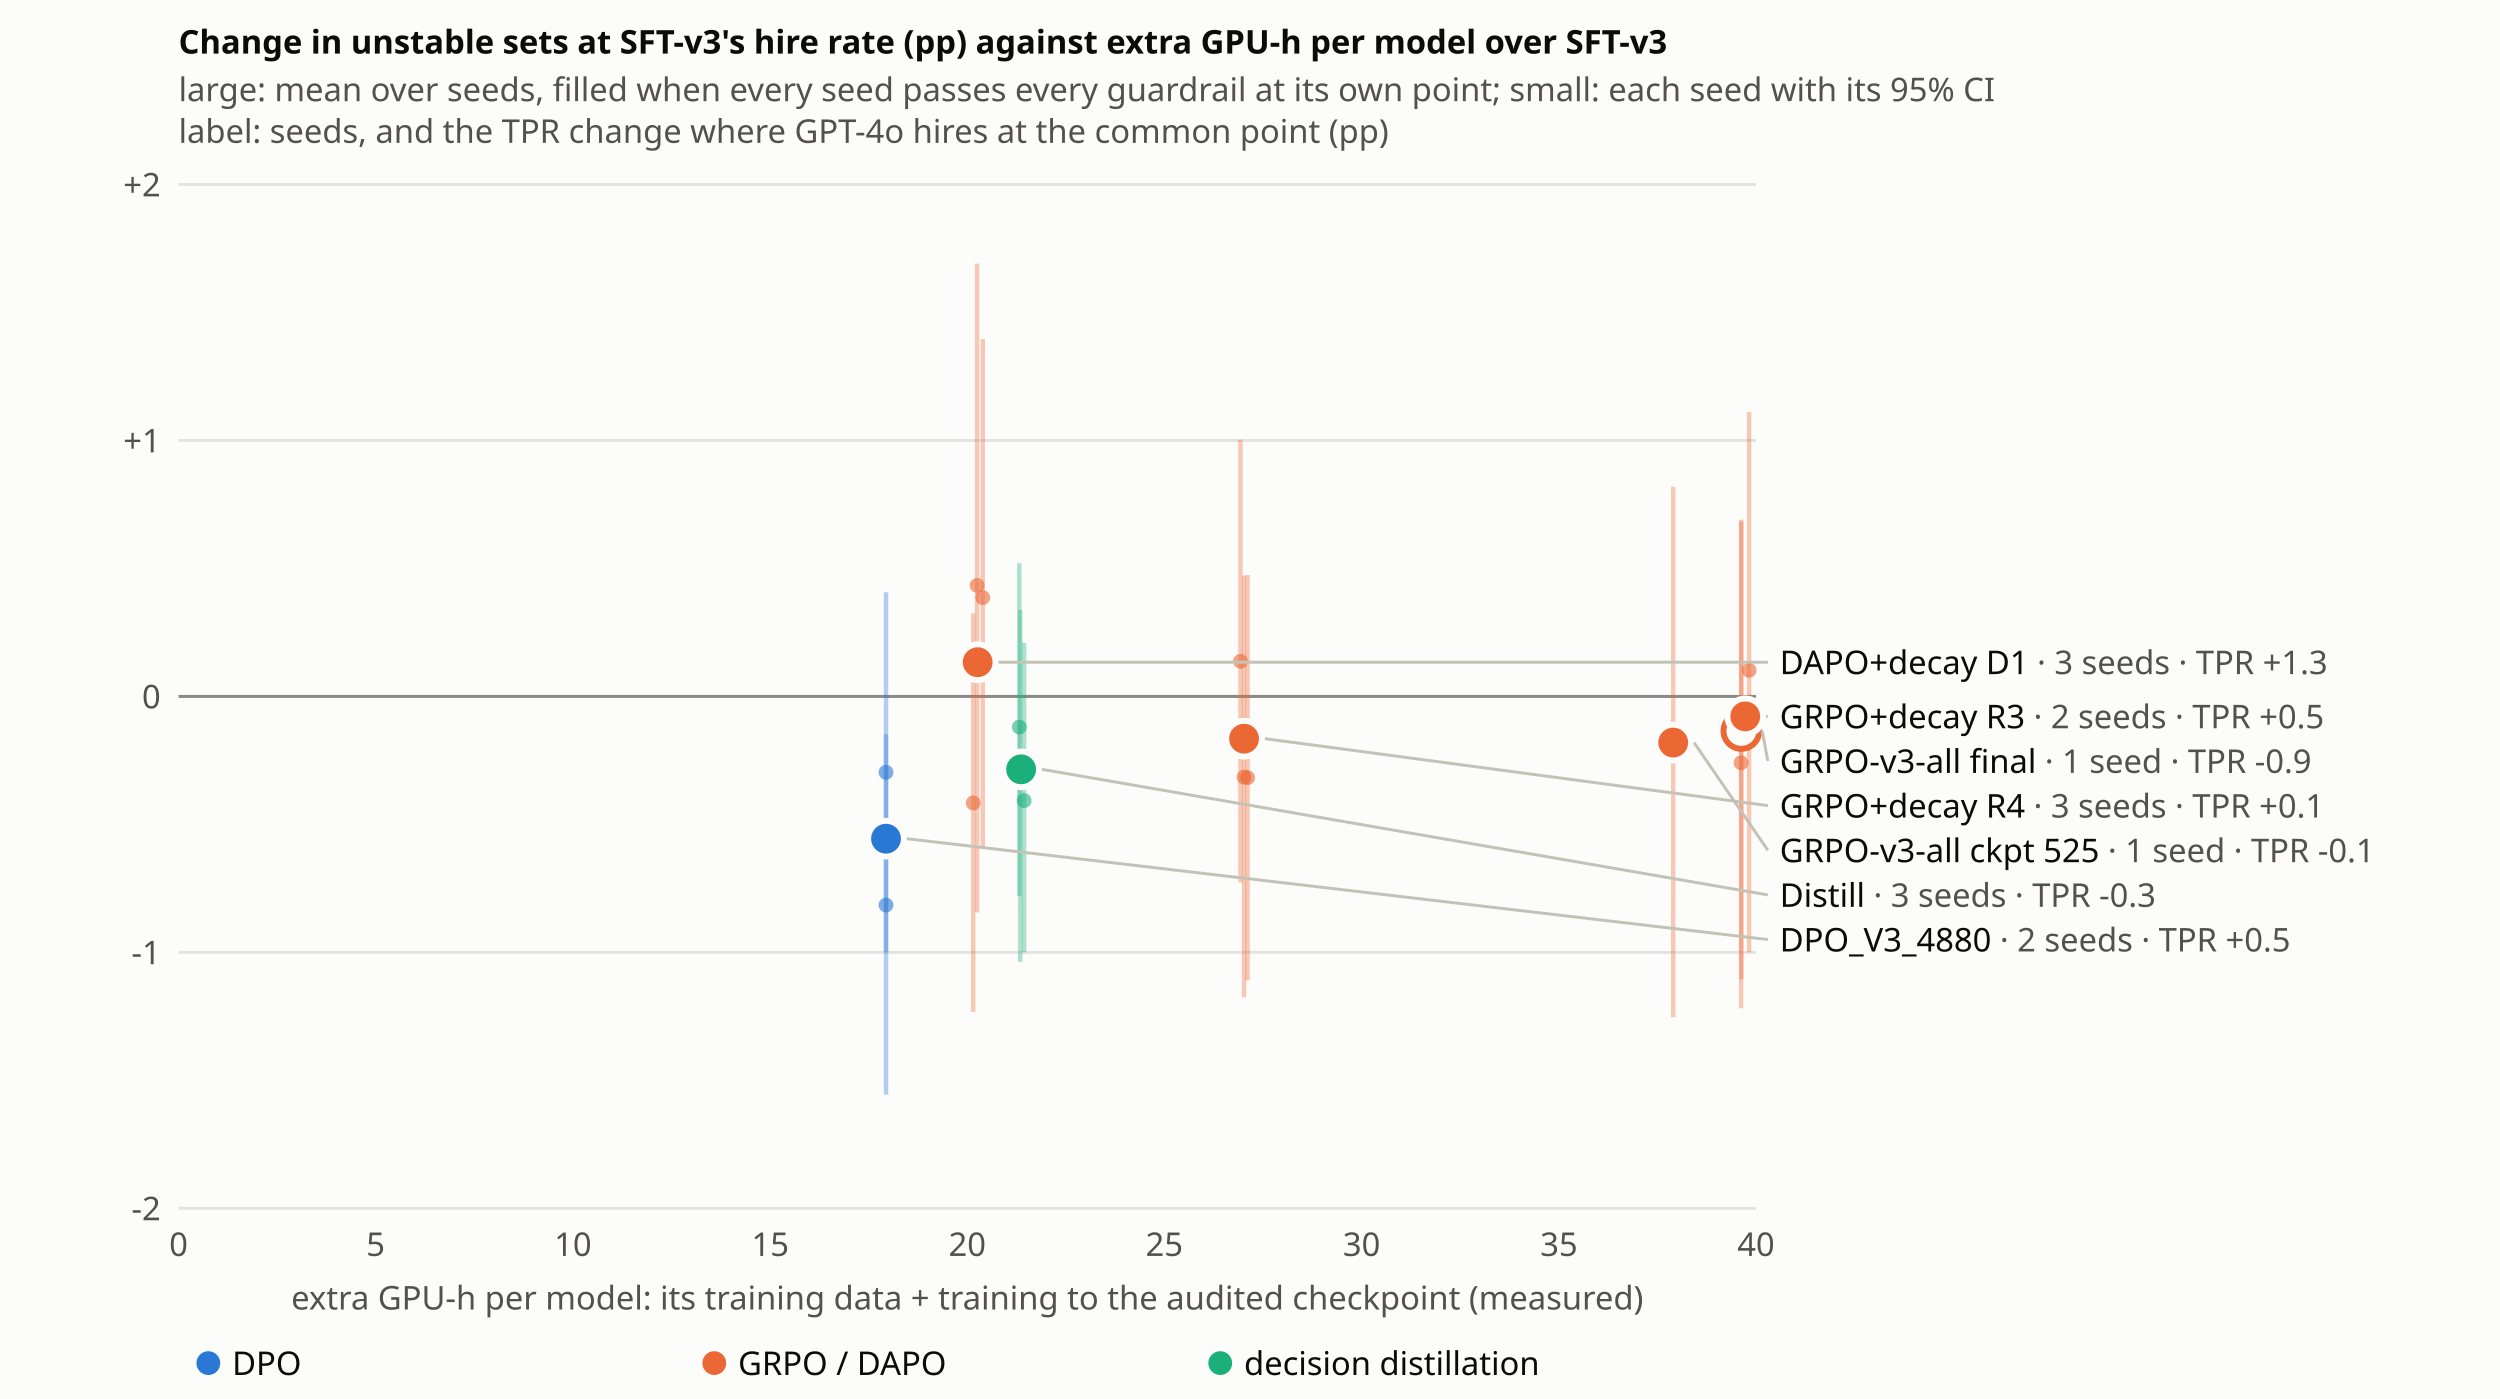
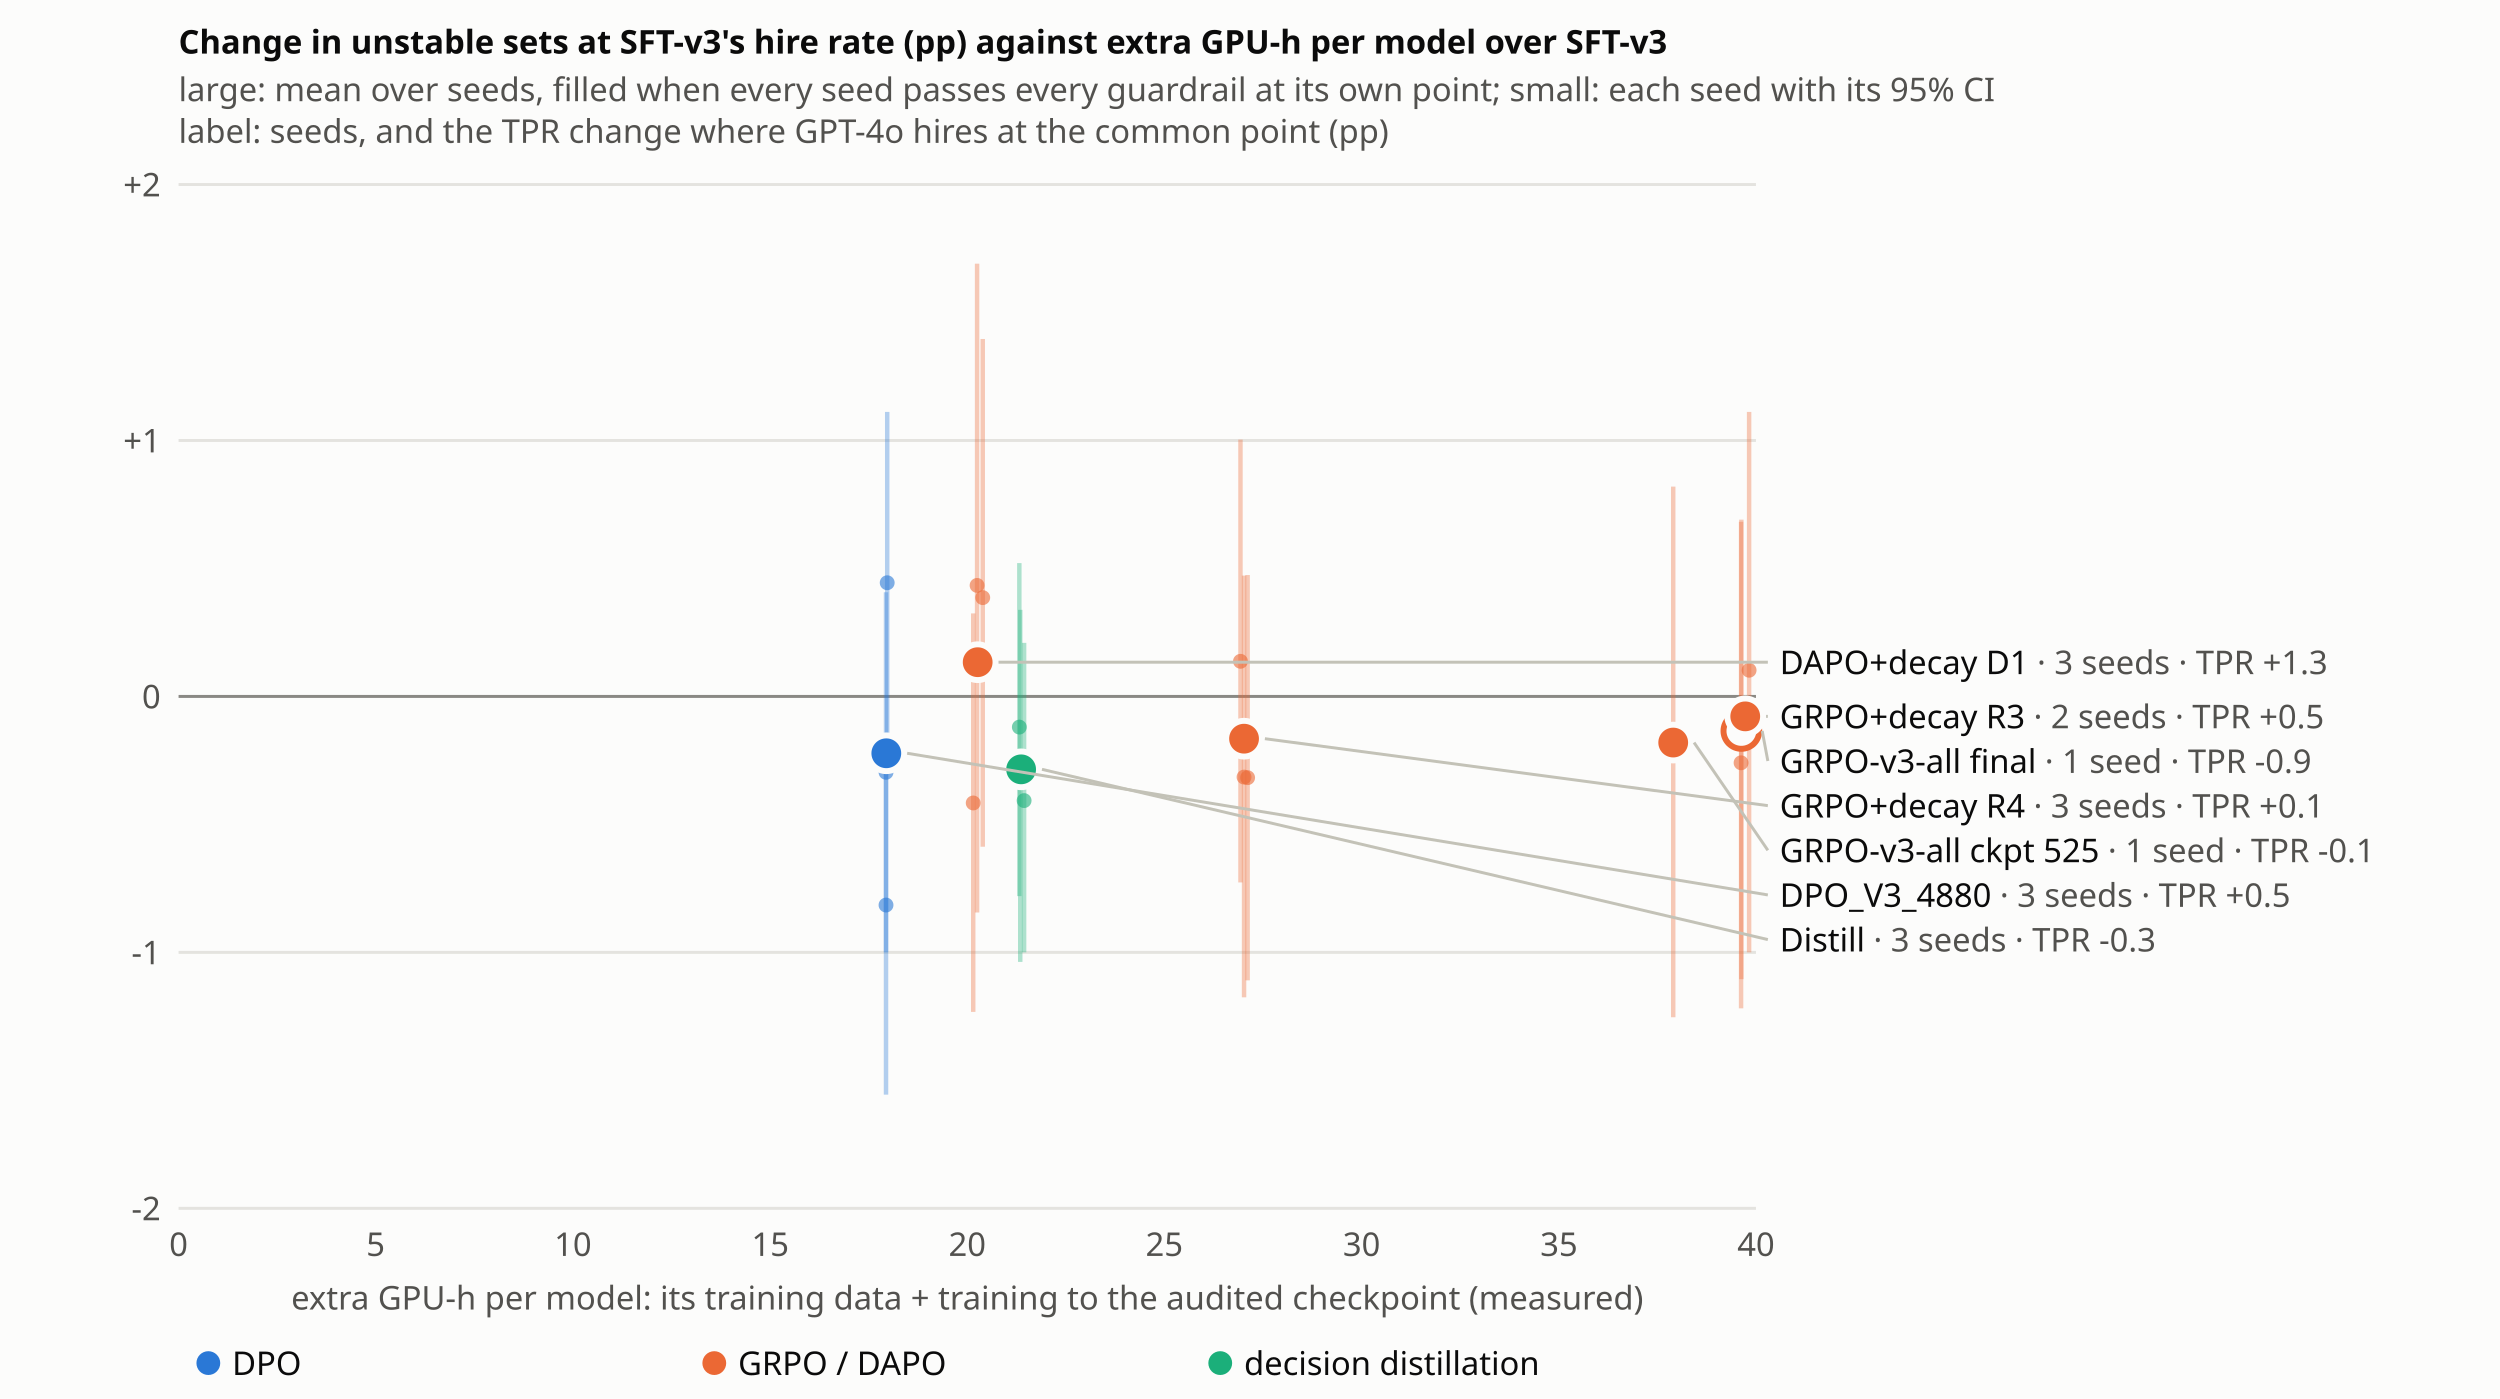
<svg xmlns="http://www.w3.org/2000/svg" width="840" height="470" font-family="sans-serif" font-size="11" fill="#0b0b0b">
  <rect width="840" height="470" fill="#fcfcfb" />
  <text x="60" y="18" font-weight="bold">Change in unstable sets at SFT-v3's hire rate (pp) against extra GPU-h per model over SFT-v3</text>
  <text x="60" y="34" fill="#52514e">large: mean over seeds, filled when every seed passes every guardrail at its own point; small: each seed with its 95% CI</text>
  <text x="60" y="48" fill="#52514e">label: seeds, and the TPR change where GPT-4o hires at the common point (pp)</text>
  <line x1="60" x2="590" y1="406.0" y2="406.0" stroke="#e4e3df" />
  <text x="54" y="410.0" text-anchor="end" fill="#52514e">-2</text>
  <line x1="60" x2="590" y1="320.0" y2="320.0" stroke="#e4e3df" />
  <text x="54" y="324.0" text-anchor="end" fill="#52514e">-1</text>
  <line x1="60" x2="590" y1="234.0" y2="234.0" stroke="#8a8984" />
  <text x="54" y="238.0" text-anchor="end" fill="#52514e">0</text>
  <line x1="60" x2="590" y1="148.0" y2="148.0" stroke="#e4e3df" />
  <text x="54" y="152.0" text-anchor="end" fill="#52514e">+1</text>
  <line x1="60" x2="590" y1="62.0" y2="62.0" stroke="#e4e3df" />
  <text x="54" y="66.0" text-anchor="end" fill="#52514e">+2</text>
  <text x="60.0" y="422" text-anchor="middle" fill="#52514e">0</text>
  <text x="126.2" y="422" text-anchor="middle" fill="#52514e">5</text>
  <text x="192.5" y="422" text-anchor="middle" fill="#52514e">10</text>
  <text x="258.8" y="422" text-anchor="middle" fill="#52514e">15</text>
  <text x="325.0" y="422" text-anchor="middle" fill="#52514e">20</text>
  <text x="391.2" y="422" text-anchor="middle" fill="#52514e">25</text>
  <text x="457.5" y="422" text-anchor="middle" fill="#52514e">30</text>
  <text x="523.8" y="422" text-anchor="middle" fill="#52514e">35</text>
  <text x="590.0" y="422" text-anchor="middle" fill="#52514e">40</text>
  <text x="325" y="440" text-anchor="middle" fill="#52514e">extra GPU-h per model: its training data + training to the audited checkpoint (measured)</text>
  <circle cx="70" cy="458" r="4" fill="#2a78d6" />
  <text x="78" y="462">DPO</text>
  <circle cx="240" cy="458" r="4" fill="#eb6834" />
  <text x="248" y="462">GRPO / DAPO</text>
  <circle cx="410" cy="458" r="4" fill="#1baf7a" />
  <text x="418" y="462">decision distillation</text>
  <line x1="297.7" x2="297.7" y1="367.8" y2="246.7" stroke="#2a78d6" stroke-width="1.5" stroke-opacity="0.35" />
  <circle cx="297.7" cy="304.1" r="2.5" fill="#2a78d6" fill-opacity="0.6" />
  <line x1="297.7" x2="297.7" y1="320.0" y2="199.0" stroke="#2a78d6" stroke-width="1.5" stroke-opacity="0.35" />
  <circle cx="297.7" cy="259.5" r="2.5" fill="#2a78d6" fill-opacity="0.6" />
+   <line x1="298.1" x2="298.1" y1="246.7" y2="138.4" stroke="#2a78d6" stroke-width="1.5" stroke-opacity="0.35" />
+   <circle cx="298.1" cy="195.8" r="2.5" fill="#2a78d6" fill-opacity="0.6" />
  <line x1="585.1" x2="585.1" y1="329.0" y2="174.6" stroke="#eb6834" stroke-width="1.5" stroke-opacity="0.35" />
  <circle cx="585.1" cy="245.6" r="2.5" fill="#eb6834" fill-opacity="0.6" />
  <line x1="562.2" x2="562.2" y1="341.8" y2="163.5" stroke="#eb6834" stroke-width="1.5" stroke-opacity="0.35" />
  <circle cx="562.2" cy="249.5" r="2.5" fill="#eb6834" fill-opacity="0.6" />
  <line x1="587.7" x2="587.7" y1="320.0" y2="138.4" stroke="#eb6834" stroke-width="1.5" stroke-opacity="0.35" />
  <circle cx="587.7" cy="225.2" r="2.5" fill="#eb6834" fill-opacity="0.6" />
  <line x1="585.0" x2="585.0" y1="338.8" y2="175.3" stroke="#eb6834" stroke-width="1.5" stroke-opacity="0.35" />
  <circle cx="585.0" cy="256.3" r="2.5" fill="#eb6834" fill-opacity="0.6" />
  <line x1="418.0" x2="418.0" y1="335.1" y2="193.4" stroke="#eb6834" stroke-width="1.5" stroke-opacity="0.35" />
  <circle cx="418.0" cy="261.1" r="2.5" fill="#eb6834" fill-opacity="0.6" />
  <line x1="419.2" x2="419.2" y1="329.4" y2="193.2" stroke="#eb6834" stroke-width="1.5" stroke-opacity="0.35" />
  <circle cx="419.2" cy="261.3" r="2.5" fill="#eb6834" fill-opacity="0.6" />
  <line x1="416.8" x2="416.8" y1="296.5" y2="147.7" stroke="#eb6834" stroke-width="1.5" stroke-opacity="0.35" />
  <circle cx="416.8" cy="222.2" r="2.5" fill="#eb6834" fill-opacity="0.6" />
  <line x1="330.2" x2="330.2" y1="284.5" y2="113.9" stroke="#eb6834" stroke-width="1.5" stroke-opacity="0.35" />
  <circle cx="330.2" cy="200.8" r="2.5" fill="#eb6834" fill-opacity="0.6" />
  <line x1="328.3" x2="328.3" y1="306.6" y2="88.6" stroke="#eb6834" stroke-width="1.5" stroke-opacity="0.35" />
  <circle cx="328.3" cy="196.7" r="2.5" fill="#eb6834" fill-opacity="0.6" />
  <line x1="327.0" x2="327.0" y1="340.0" y2="206.1" stroke="#eb6834" stroke-width="1.5" stroke-opacity="0.35" />
  <circle cx="327.0" cy="269.8" r="2.5" fill="#eb6834" fill-opacity="0.6" />
  <line x1="342.5" x2="342.5" y1="301.1" y2="189.2" stroke="#1baf7a" stroke-width="1.5" stroke-opacity="0.35" />
  <circle cx="342.5" cy="244.3" r="2.5" fill="#1baf7a" fill-opacity="0.6" />
  <line x1="344.1" x2="344.1" y1="320.0" y2="216.0" stroke="#1baf7a" stroke-width="1.5" stroke-opacity="0.35" />
  <circle cx="344.1" cy="269.0" r="2.5" fill="#1baf7a" fill-opacity="0.6" />
  <line x1="342.8" x2="342.8" y1="323.2" y2="204.9" stroke="#1baf7a" stroke-width="1.5" stroke-opacity="0.35" />
  <circle cx="342.8" cy="262.2" r="2.5" fill="#1baf7a" fill-opacity="0.6" />
-   <circle cx="297.7" cy="281.8" r="6" stroke-width="2" fill="#2a78d6" stroke="#fcfcfb" />
+   <circle cx="297.8" cy="253.1" r="6" stroke-width="2" fill="#2a78d6" stroke="#fcfcfb" />
  <circle cx="585.1" cy="245.6" r="6" stroke-width="2" fill="#fcfcfb" stroke="#eb6834" />
  <circle cx="562.2" cy="249.5" r="6" stroke-width="2" fill="#eb6834" stroke="#fcfcfb" />
  <circle cx="586.4" cy="240.7" r="6" stroke-width="2" fill="#eb6834" stroke="#fcfcfb" />
  <circle cx="418.0" cy="248.2" r="6" stroke-width="2" fill="#eb6834" stroke="#fcfcfb" />
  <circle cx="328.5" cy="222.5" r="6" stroke-width="2" fill="#eb6834" stroke="#fcfcfb" />
  <circle cx="343.1" cy="258.5" r="6" stroke-width="2" fill="#1baf7a" stroke="#fcfcfb" />
  <polyline points="335.5,222.5 594,222.5" fill="none" stroke="#c3c2b7" stroke-width="1" />
  <text x="598" y="226.5">DAPO+decay D1 <tspan fill="#52514e">· 3 seeds · TPR +1.3</tspan>
  </text>
  <polyline points="593.4,240.7 594,240.7" fill="none" stroke="#c3c2b7" stroke-width="1" />
  <text x="598" y="244.7">GRPO+decay R3 <tspan fill="#52514e">· 2 seeds · TPR +0.5</tspan>
  </text>
  <polyline points="592.1,245.6 594,255.7" fill="none" stroke="#c3c2b7" stroke-width="1" />
  <text x="598" y="259.7">GRPO-v3-all final <tspan fill="#52514e">· 1 seed · TPR -0.9</tspan>
  </text>
  <polyline points="425.0,248.2 594,270.7" fill="none" stroke="#c3c2b7" stroke-width="1" />
  <text x="598" y="274.7">GRPO+decay R4 <tspan fill="#52514e">· 3 seeds · TPR +0.1</tspan>
  </text>
  <polyline points="569.2,249.5 594,285.7" fill="none" stroke="#c3c2b7" stroke-width="1" />
  <text x="598" y="289.7">GRPO-v3-all ckpt 525 <tspan fill="#52514e">· 1 seed · TPR -0.1</tspan>
  </text>
-   <polyline points="350.1,258.5 594,300.7" fill="none" stroke="#c3c2b7" stroke-width="1" />
-   <text x="598" y="304.7">Distill <tspan fill="#52514e">· 3 seeds · TPR -0.3</tspan>
+   <polyline points="304.8,253.1 594,300.7" fill="none" stroke="#c3c2b7" stroke-width="1" />
+   <text x="598" y="304.7">DPO_V3_4880 <tspan fill="#52514e">· 3 seeds · TPR +0.5</tspan>
  </text>
-   <polyline points="304.7,281.8 594,315.7" fill="none" stroke="#c3c2b7" stroke-width="1" />
-   <text x="598" y="319.7">DPO_V3_4880 <tspan fill="#52514e">· 2 seeds · TPR +0.5</tspan>
+   <polyline points="350.1,258.5 594,315.7" fill="none" stroke="#c3c2b7" stroke-width="1" />
+   <text x="598" y="319.7">Distill <tspan fill="#52514e">· 3 seeds · TPR -0.3</tspan>
  </text>
</svg>
